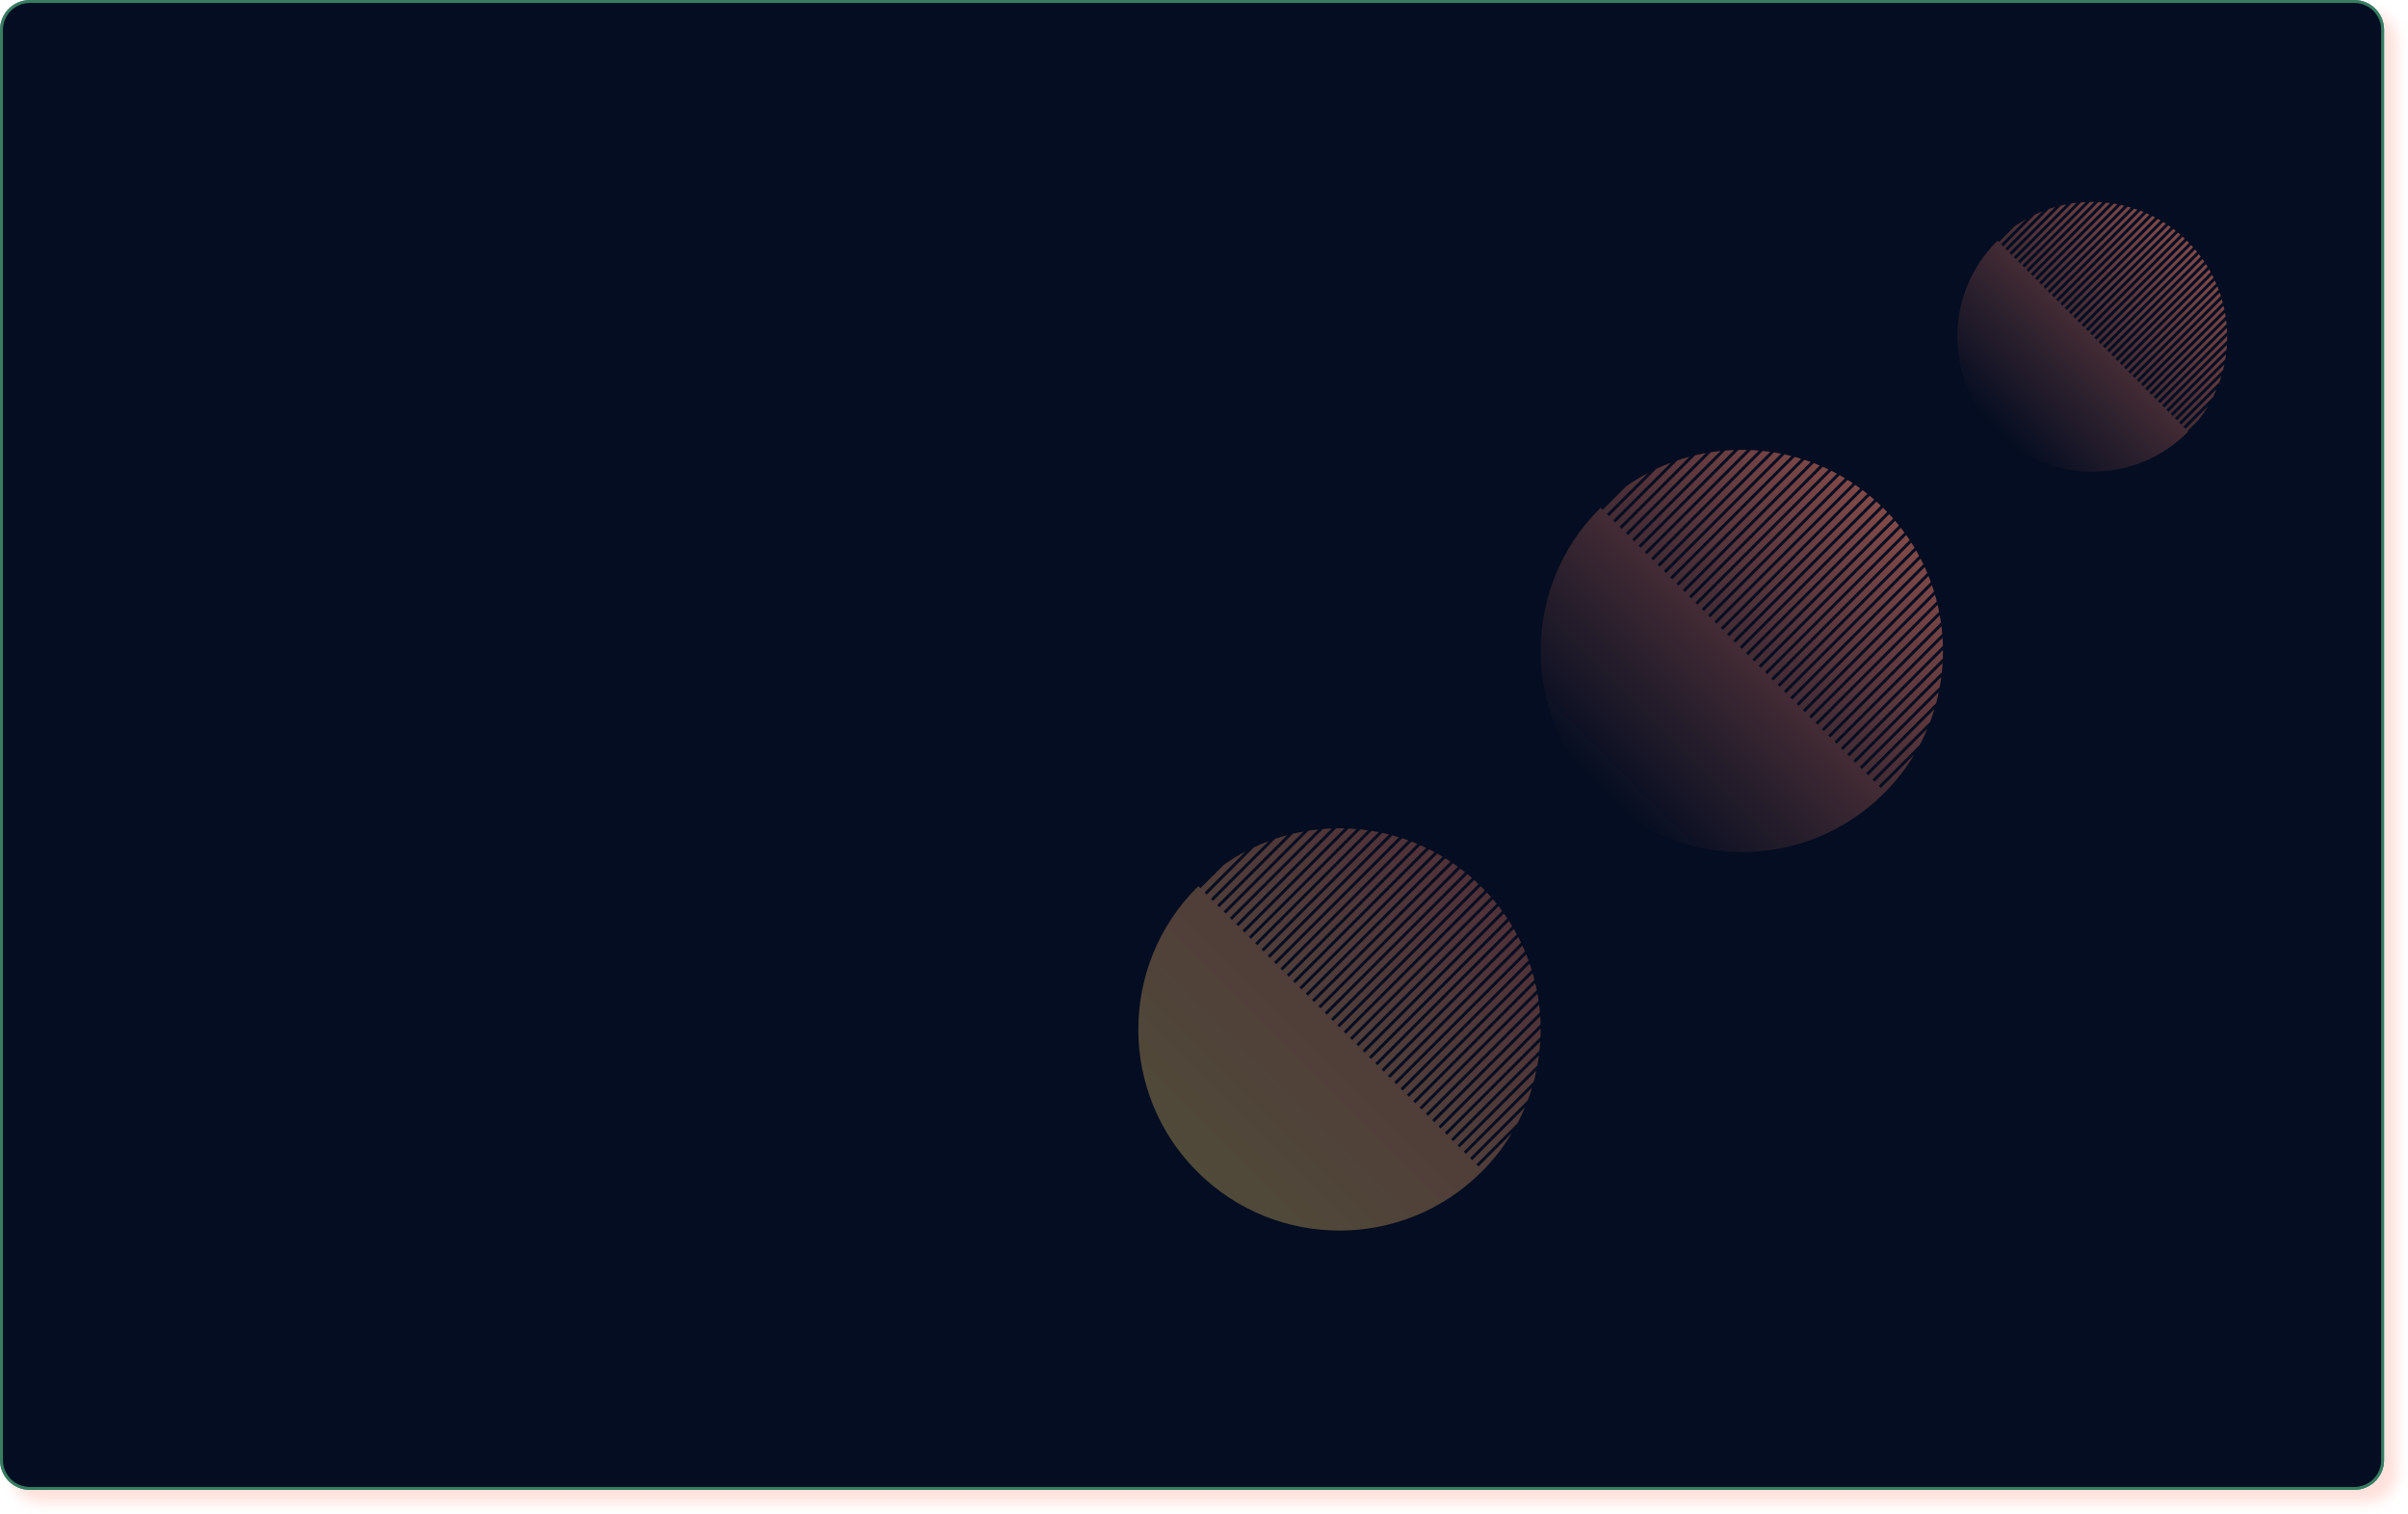
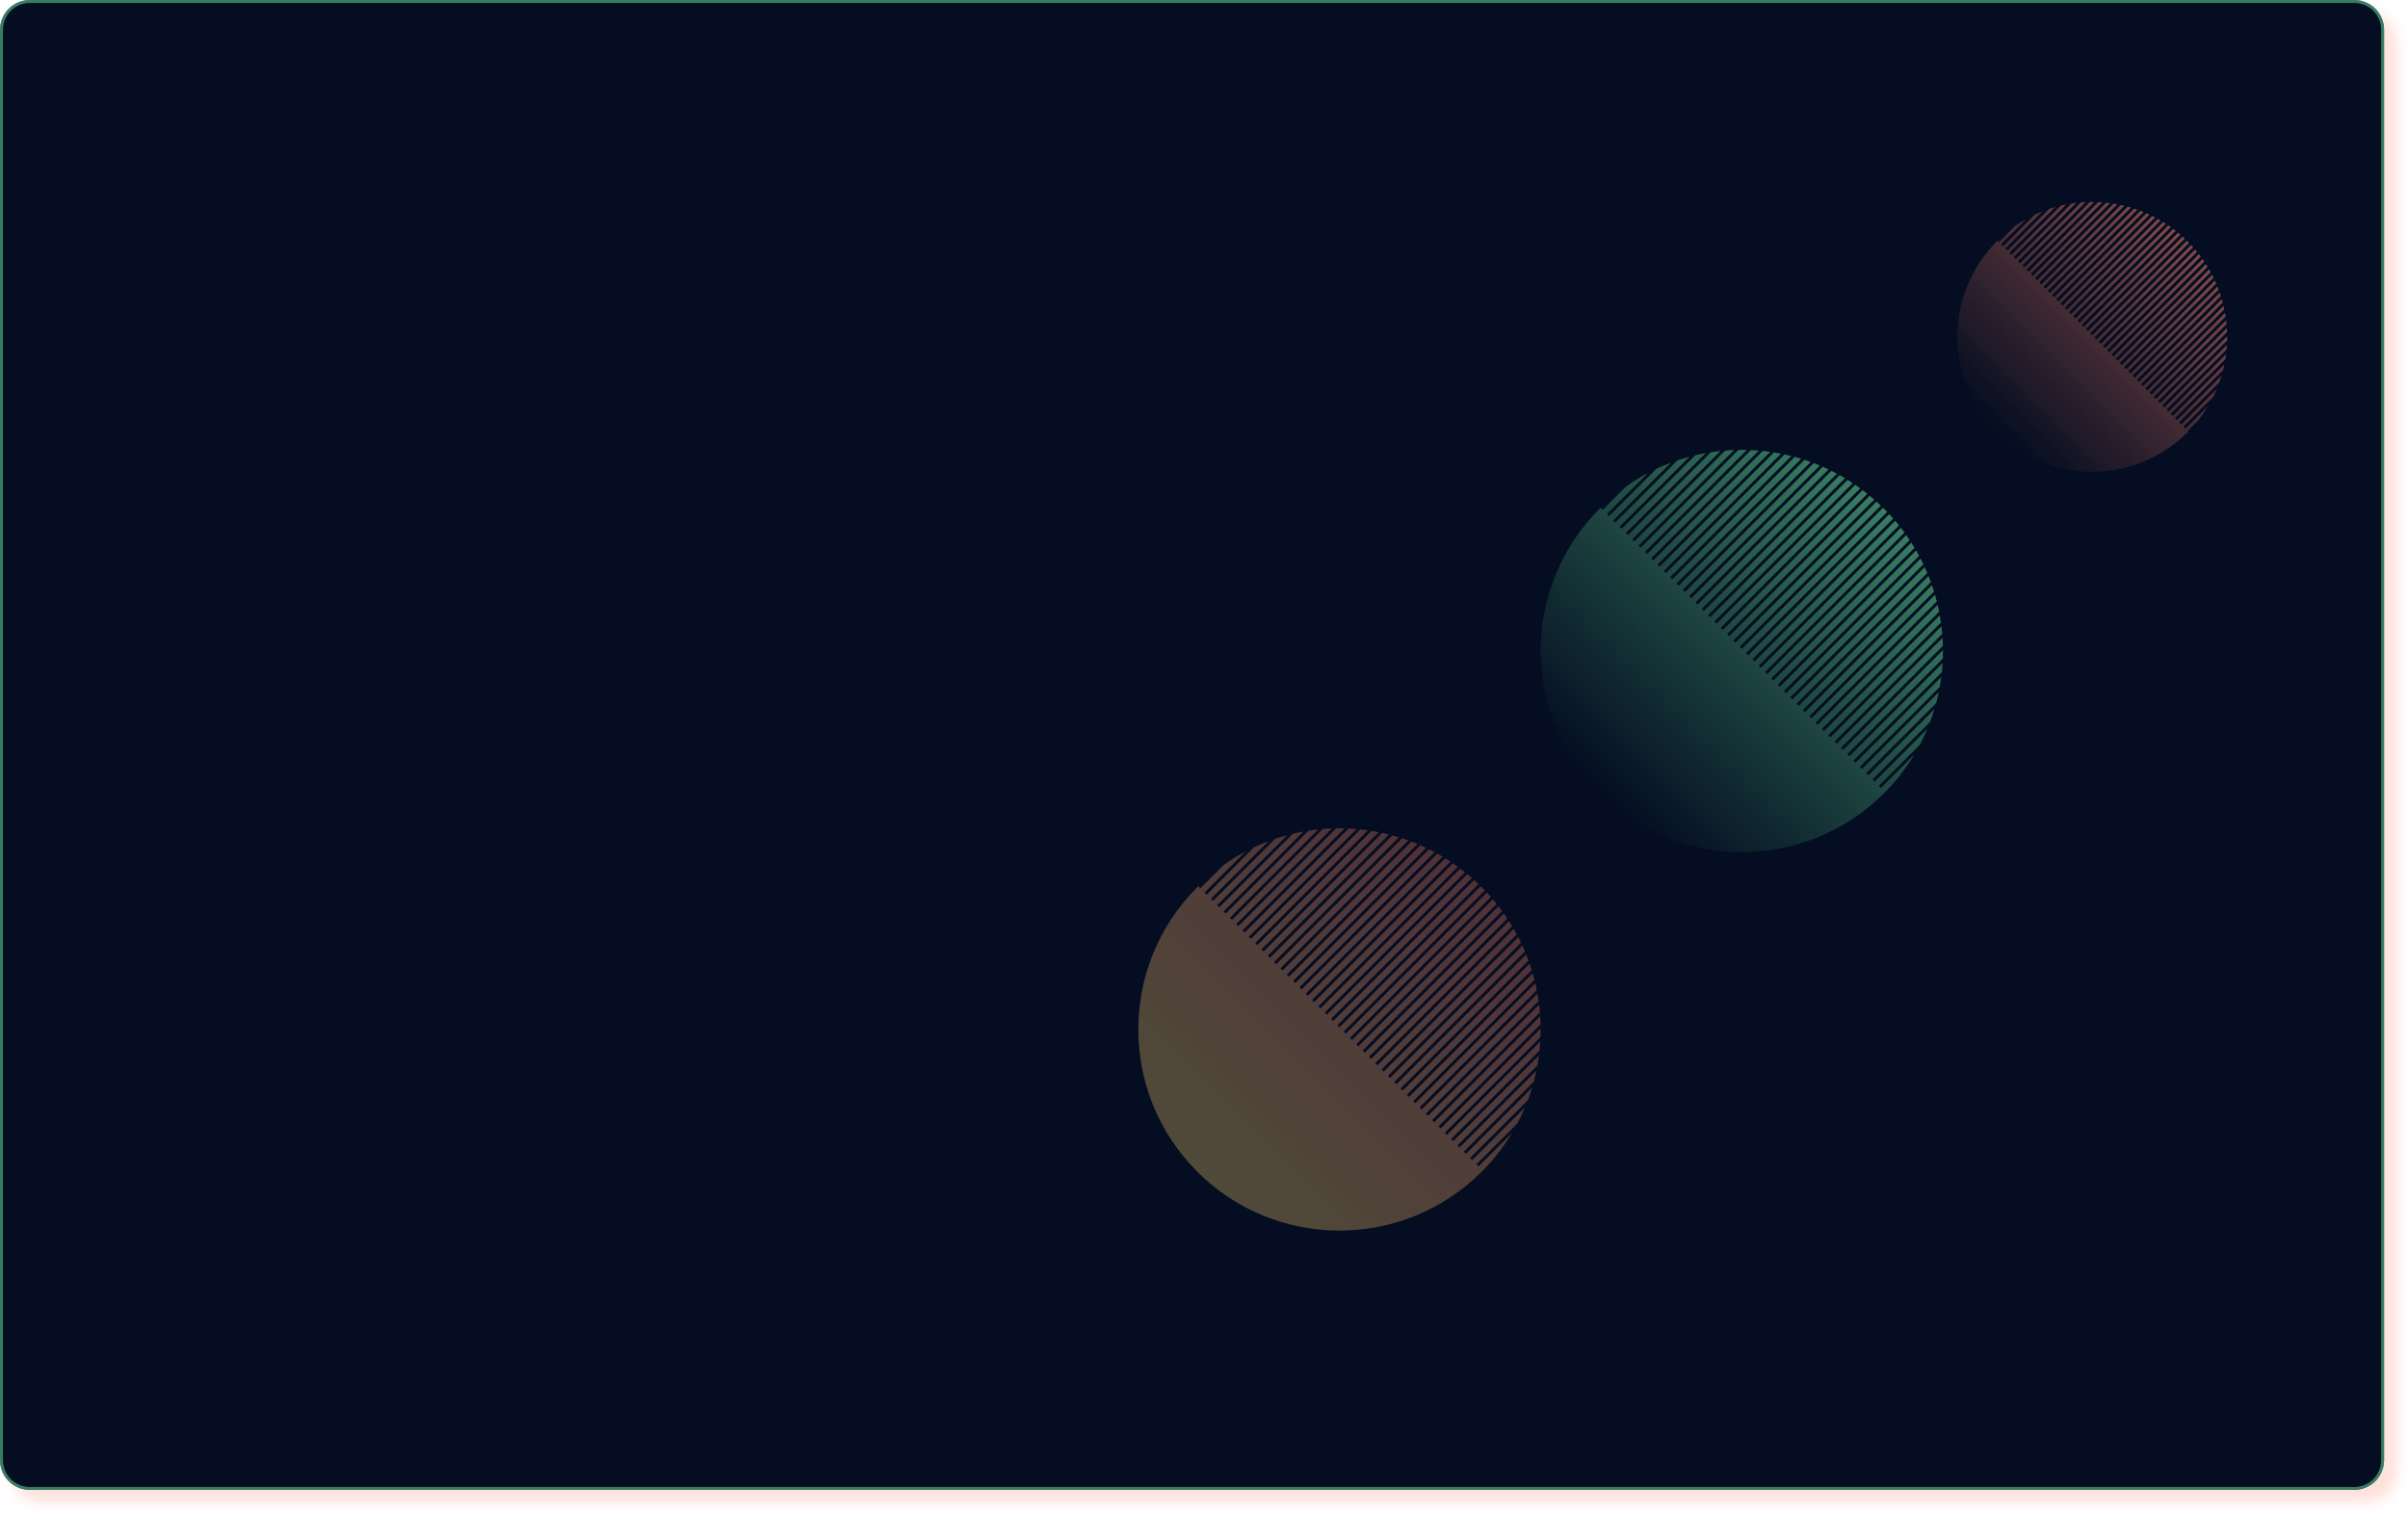
<svg xmlns="http://www.w3.org/2000/svg" width="808" height="508" viewBox="0 0 808 508" fill="none">
  <g filter="url(#filter0_d)">
    <rect width="800" height="500" rx="10" fill="#040D21" />
    <rect x="0.5" y="0.5" width="799" height="499" rx="9.5" stroke="url(#paint0_linear)" stroke-opacity="0.5" />
  </g>
  <path fill-rule="evenodd" clip-rule="evenodd" d="M632.189 170.73C632.544 171.084 632.893 171.442 633.238 171.802L585.874 219.167L586.581 219.874L633.925 172.53C634.381 173.02 634.828 173.516 635.267 174.016L587.995 221.288L588.702 221.995L635.922 174.775C636.357 175.287 636.784 175.803 637.201 176.324L590.116 223.409L590.823 224.116L637.825 177.115C638.239 177.648 638.644 178.186 639.04 178.728L592.238 225.53L592.945 226.238L639.631 179.551C640.023 180.107 640.407 180.666 640.78 181.23L594.359 227.652L595.066 228.359L641.338 182.087C641.709 182.665 642.069 183.247 642.42 183.833L596.48 229.773L597.187 230.48L642.944 184.724C643.291 185.325 643.628 185.931 643.956 186.54L598.602 231.894L599.309 232.602L644.444 187.466C644.767 188.092 645.08 188.722 645.383 189.356L600.723 234.016L601.43 234.723L645.834 190.319C646.133 190.97 646.42 191.626 646.697 192.284L602.844 236.137L603.551 236.844L647.109 193.287C647.381 193.965 647.642 194.647 647.891 195.333L604.966 238.258L605.673 238.966L648.261 196.377C648.506 197.084 648.738 197.795 648.958 198.509L607.087 240.38L607.794 241.087L649.284 199.597C649.498 200.336 649.699 201.077 649.888 201.822L609.208 242.501L609.915 243.208L650.165 202.958C650.347 203.731 650.514 204.506 650.668 205.284L611.329 244.622L612.037 245.329L650.893 206.473C651.038 207.284 651.169 208.096 651.285 208.91L613.451 246.744L614.158 247.451L651.45 210.159C651.555 211.011 651.644 211.865 651.717 212.721L615.572 248.865L616.279 249.572L651.815 214.036C651.874 214.937 651.915 215.84 651.938 216.742L617.693 250.986L618.401 251.693L651.959 218.135C651.963 219.094 651.947 220.053 651.911 221.011L619.815 253.108L620.522 253.815L651.839 222.497C651.778 223.526 651.693 224.554 651.585 225.58L621.936 255.229L622.643 255.936L651.397 227.183C651.252 228.302 651.079 229.418 650.878 230.53L624.057 257.35L624.764 258.057L650.536 232.286C650.277 233.529 649.983 234.767 649.653 235.997L626.179 259.472L626.886 260.179L649.091 237.974C648.658 239.41 648.177 240.835 647.647 242.246L628.3 261.593L629.007 262.3L646.715 244.593C645.953 246.408 645.109 248.197 644.182 249.954L630.421 263.714L631.128 264.421L642.354 253.196C639.571 257.827 636.182 262.196 632.189 266.189C605.829 292.55 563.09 292.55 536.73 266.189C510.369 239.829 510.369 197.09 536.73 170.73C536.848 170.612 536.966 170.494 537.085 170.377L537.79 171.083L545.668 163.206C548.024 161.548 550.462 160.058 552.965 158.737L539.205 172.497L539.912 173.205L555.783 157.333C557.391 156.579 559.022 155.892 560.673 155.272L541.326 174.619L542.033 175.326L562.869 154.49C564.209 154.038 565.561 153.631 566.921 153.266L543.447 176.74L544.154 177.447L568.814 152.788C570 152.507 571.192 152.258 572.389 152.041L545.569 178.861L546.276 179.569L574.088 151.756C575.169 151.589 576.253 151.448 577.339 151.334L547.69 180.983L548.397 181.69L578.899 151.187C579.901 151.105 580.904 151.045 581.908 151.007L549.811 183.104L550.518 183.811L583.361 150.968C584.3 150.953 585.238 150.957 586.177 150.981L551.933 185.225L552.64 185.933L587.543 151.029C588.429 151.07 589.314 151.127 590.198 151.202L554.054 187.347L554.761 188.054L591.49 151.324C592.331 151.412 593.171 151.515 594.009 151.634L556.175 189.468L556.882 190.175L595.237 151.82C596.038 151.949 596.838 152.093 597.635 152.251L558.296 191.589L559.004 192.296L598.807 152.493C599.573 152.659 600.336 152.839 601.097 153.031L560.418 193.711L561.125 194.418L602.217 153.325C602.951 153.525 603.682 153.736 604.41 153.961L562.539 195.832L563.246 196.539L605.483 154.302C606.187 154.532 606.888 154.774 607.586 155.028L564.66 197.953L565.368 198.66L608.616 155.412C609.292 155.671 609.965 155.941 610.635 156.222L566.782 200.075L567.489 200.782L611.624 156.647C612.274 156.932 612.921 157.229 613.563 157.536L568.903 202.196L569.61 202.903L614.514 157.999C615.14 158.31 615.761 158.631 616.379 158.963L571.024 204.317L571.731 205.024L617.293 159.463C617.895 159.798 618.492 160.144 619.086 160.499L573.146 206.439L573.853 207.146L619.965 161.034C620.544 161.393 621.118 161.761 621.688 162.139L575.267 208.56L575.974 209.267L622.533 162.708C623.09 163.089 623.643 163.479 624.19 163.879L577.388 210.681L578.095 211.388L625.003 164.481C625.538 164.884 626.069 165.297 626.595 165.718L579.51 212.803L580.217 213.51L627.374 166.352C627.889 166.777 628.398 167.21 628.903 167.652L581.631 214.924L582.338 215.631L629.651 168.318C630.145 168.764 630.633 169.218 631.117 169.681L583.752 217.045L584.459 217.752L631.834 170.377C631.953 170.494 632.071 170.612 632.189 170.73Z" fill="url(#paint1_linear)" fill-opacity="0.5" />
  <path fill-rule="evenodd" clip-rule="evenodd" d="M670.018 81.018C670.097 80.939 670.177 80.86 670.256 80.782L670.73 81.255L676.014 75.971C677.272 75.085 678.565 74.272 679.888 73.529L671.446 81.971L672.153 82.678L682.8 72.032C683.631 71.642 684.473 71.278 685.322 70.941L672.869 83.394L673.576 84.102L687.553 70.124C688.241 69.892 688.933 69.678 689.629 69.481L674.292 84.817L674.999 85.525L691.541 68.983C692.147 68.839 692.756 68.707 693.366 68.589L675.715 86.24L676.422 86.948L695.079 68.29C695.63 68.205 696.183 68.13 696.736 68.065L677.138 87.663L677.845 88.371L698.307 67.909C698.817 67.867 699.328 67.834 699.839 67.809L678.561 89.087L679.268 89.794L701.3 67.762C701.777 67.754 702.255 67.754 702.732 67.761L679.984 90.51L680.691 91.217L704.105 67.803C704.555 67.823 705.006 67.85 705.455 67.884L681.407 91.933L682.114 92.64L706.753 68.001C707.18 68.045 707.607 68.096 708.033 68.152L682.83 93.356L683.537 94.063L709.266 68.333C709.673 68.399 710.08 68.47 710.485 68.547L684.253 94.779L684.96 95.486L711.661 68.785C712.05 68.869 712.438 68.959 712.825 69.053L685.676 96.202L686.383 96.909L713.949 69.343C714.321 69.444 714.693 69.55 715.063 69.661L687.099 97.625L687.806 98.332L716.14 69.998C716.497 70.115 716.853 70.236 717.208 70.362L688.522 99.048L689.229 99.755L718.241 70.743C718.584 70.874 718.926 71.01 719.267 71.149L689.945 100.471L690.652 101.178L720.259 71.571C720.589 71.716 720.917 71.865 721.244 72.018L691.368 101.894L692.075 102.601L722.198 72.478C722.515 72.636 722.831 72.798 723.145 72.963L692.791 103.317L693.498 104.024L724.062 73.46C724.367 73.63 724.671 73.804 724.973 73.982L694.214 104.74L694.921 105.447L725.854 74.514C726.148 74.696 726.44 74.881 726.73 75.07L695.637 106.163L696.344 106.87L727.578 75.637C727.86 75.83 728.14 76.027 728.419 76.227L697.06 107.586L697.768 108.293L729.234 76.827C729.505 77.031 729.775 77.239 730.043 77.45L698.483 109.009L699.191 109.716L730.825 78.082C731.086 78.297 731.344 78.515 731.601 78.737L699.906 110.432L700.614 111.139L732.352 79.4C732.602 79.626 732.851 79.855 733.097 80.088L701.33 111.855L702.037 112.562L733.817 80.782C733.896 80.86 733.976 80.939 734.055 81.018C734.215 81.178 734.373 81.339 734.53 81.501L702.753 113.278L703.46 113.985L735.219 82.226C735.45 82.474 735.677 82.724 735.901 82.976L704.176 114.701L704.883 115.408L736.559 83.732C736.779 83.991 736.996 84.251 737.209 84.514L705.599 116.124L706.306 116.831L737.835 85.302C738.045 85.571 738.251 85.843 738.453 86.116L707.022 117.547L707.729 118.254L739.047 86.936C739.245 87.217 739.44 87.499 739.632 87.783L708.445 118.97L709.152 119.677L740.192 88.637C740.38 88.929 740.563 89.223 740.743 89.518L709.868 120.393L710.575 121.1L741.269 90.406C741.445 90.71 741.617 91.015 741.785 91.322L711.291 121.816L711.998 122.523L742.276 92.246C742.439 92.562 742.599 92.88 742.754 93.199L712.714 123.239L713.421 123.946L743.208 94.159C743.359 94.488 743.506 94.819 743.648 95.151L714.137 124.662L714.844 125.369L744.063 96.15C744.201 96.493 744.334 96.837 744.463 97.182L715.56 126.085L716.267 126.793L744.836 98.223C744.96 98.58 745.079 98.939 745.193 99.299L716.983 127.508L717.69 128.216L745.522 100.383C745.63 100.756 745.734 101.13 745.832 101.505L718.406 128.931L719.113 129.639L746.114 102.638C746.205 103.028 746.292 103.419 746.373 103.811L719.829 130.355L720.536 131.062L746.602 104.996C746.675 105.405 746.743 105.814 746.805 106.225L721.252 131.778L721.959 132.485L746.976 107.468C747.029 107.898 747.075 108.329 747.116 108.76L722.675 133.201L723.382 133.908L747.221 110.069C747.25 110.523 747.273 110.978 747.289 111.433L724.098 134.624L724.805 135.331L747.317 112.819C747.319 113.302 747.314 113.785 747.301 114.267L725.521 136.047L726.228 136.754L747.237 115.745C747.206 116.263 747.166 116.78 747.118 117.296L726.944 137.47L727.651 138.177L746.94 118.888C746.867 119.45 746.784 120.011 746.69 120.57L728.367 138.893L729.074 139.6L746.362 122.312C746.233 122.934 746.09 123.554 745.934 124.172L729.79 140.316L730.497 141.023L745.393 126.127C745.178 126.842 744.944 127.553 744.693 128.259L731.213 141.739L731.92 142.446L743.799 130.567C743.426 131.458 743.022 132.339 742.59 133.209L732.636 143.162L733.343 143.869L740.874 136.339C739.922 137.922 738.865 139.46 737.703 140.942L734.059 144.585L734.291 144.817C734.213 144.896 734.134 144.976 734.055 145.055C716.372 162.738 687.702 162.738 670.018 145.055C652.335 127.372 652.335 98.701 670.018 81.018Z" fill="url(#paint2_linear)" fill-opacity="0.5" />
  <path fill-rule="evenodd" clip-rule="evenodd" d="M497.189 297.73C497.544 298.084 497.893 298.442 498.238 298.802L450.874 346.167L451.581 346.874L498.925 299.53C499.381 300.02 499.828 300.516 500.267 301.016L452.995 348.288L453.702 348.995L500.922 301.775C501.357 302.287 501.784 302.803 502.201 303.324L455.116 350.409L455.823 351.116L502.825 304.115C503.239 304.648 503.644 305.186 504.04 305.728L457.238 352.53L457.945 353.238L504.631 306.551C505.023 307.107 505.407 307.666 505.78 308.23L459.359 354.652L460.066 355.359L506.338 309.087C506.709 309.665 507.069 310.247 507.42 310.833L461.48 356.773L462.187 357.48L507.944 311.724C508.291 312.325 508.628 312.931 508.956 313.54L463.602 358.894L464.309 359.602L509.444 314.466C509.767 315.092 510.08 315.722 510.383 316.356L465.723 361.016L466.43 361.723L510.834 317.319C511.133 317.97 511.42 318.626 511.697 319.284L467.844 363.137L468.551 363.844L512.109 320.287C512.381 320.965 512.642 321.647 512.891 322.333L469.966 365.258L470.673 365.966L513.261 323.377C513.506 324.084 513.738 324.795 513.958 325.509L472.087 367.38L472.794 368.087L514.284 326.597C514.498 327.336 514.699 328.077 514.888 328.822L474.208 369.501L474.915 370.208L515.165 329.958C515.347 330.731 515.514 331.506 515.668 332.284L476.329 371.622L477.037 372.329L515.893 333.473C516.038 334.284 516.169 335.096 516.285 335.91L478.451 373.744L479.158 374.451L516.45 337.159C516.555 338.011 516.644 338.865 516.717 339.721L480.572 375.865L481.279 376.572L516.815 341.036C516.874 341.937 516.915 342.84 516.938 343.742L482.693 377.986L483.401 378.693L516.959 345.135C516.963 346.094 516.947 347.053 516.911 348.011L484.815 380.108L485.522 380.815L516.839 349.497C516.778 350.526 516.693 351.554 516.585 352.58L486.936 382.229L487.643 382.936L516.397 354.183C516.252 355.302 516.079 356.418 515.878 357.53L489.057 384.35L489.764 385.057L515.536 359.286C515.277 360.529 514.983 361.767 514.653 362.997L491.179 386.472L491.886 387.179L514.091 364.974C513.658 366.41 513.177 367.835 512.647 369.246L493.3 388.593L494.007 389.3L511.715 371.593C510.953 373.408 510.109 375.197 509.182 376.954L495.421 390.714L496.128 391.421L507.354 380.196C504.571 384.827 501.182 389.196 497.189 393.189C470.829 419.55 428.09 419.55 401.73 393.189C375.369 366.829 375.369 324.09 401.73 297.73C401.848 297.612 401.966 297.494 402.085 297.377L402.79 298.083L410.668 290.206C413.024 288.548 415.462 287.058 417.965 285.737L404.205 299.497L404.912 300.205L420.783 284.333C422.391 283.579 424.022 282.892 425.673 282.272L406.326 301.619L407.033 302.326L427.869 281.49C429.209 281.038 430.561 280.631 431.921 280.266L408.447 303.74L409.154 304.447L433.814 279.788C435 279.507 436.192 279.258 437.389 279.041L410.569 305.861L411.276 306.569L439.088 278.756C440.169 278.589 441.253 278.448 442.339 278.334L412.69 307.983L413.397 308.69L443.899 278.187C444.901 278.105 445.904 278.045 446.908 278.007L414.811 310.104L415.518 310.811L448.361 277.968C449.3 277.953 450.238 277.957 451.177 277.981L416.933 312.225L417.64 312.933L452.543 278.029C453.429 278.07 454.314 278.127 455.198 278.202L419.054 314.347L419.761 315.054L456.49 278.324C457.331 278.412 458.171 278.515 459.009 278.634L421.175 316.468L421.882 317.175L460.237 278.82C461.038 278.949 461.838 279.093 462.635 279.251L423.296 318.589L424.004 319.296L463.807 279.493C464.573 279.659 465.336 279.839 466.097 280.031L425.418 320.711L426.125 321.418L467.217 280.325C467.951 280.525 468.682 280.736 469.41 280.961L427.539 322.832L428.246 323.539L470.483 281.302C471.187 281.532 471.888 281.774 472.586 282.028L429.66 324.953L430.368 325.66L473.616 282.412C474.292 282.671 474.965 282.941 475.635 283.222L431.782 327.075L432.489 327.782L476.624 283.647C477.274 283.932 477.921 284.229 478.563 284.536L433.903 329.196L434.61 329.903L479.514 284.999C480.14 285.31 480.761 285.631 481.379 285.963L436.024 331.317L436.731 332.024L482.293 286.463C482.895 286.798 483.492 287.144 484.086 287.499L438.146 333.439L438.853 334.146L484.965 288.034C485.544 288.393 486.118 288.761 486.688 289.139L440.267 335.56L440.974 336.267L487.533 289.708C488.09 290.089 488.643 290.479 489.19 290.879L442.388 337.681L443.095 338.388L490.003 291.481C490.538 291.884 491.069 292.297 491.595 292.718L444.51 339.803L445.217 340.51L492.374 293.352C492.889 293.777 493.398 294.21 493.903 294.652L446.631 341.924L447.338 342.631L494.651 295.318C495.145 295.764 495.633 296.218 496.117 296.681L448.752 344.045L449.459 344.752L496.834 297.377C496.953 297.494 497.071 297.612 497.189 297.73Z" fill="url(#paint3_linear)" fill-opacity="0.3" />
  <defs>
    <filter id="filter0_d" x="0" y="0" width="808" height="508" filterUnits="userSpaceOnUse" color-interpolation-filters="sRGB">
      <feFlood flood-opacity="0" result="BackgroundImageFix" />
      <feColorMatrix in="SourceAlpha" type="matrix" values="0 0 0 0 0 0 0 0 0 0 0 0 0 0 0 0 0 0 127 0" result="hardAlpha" />
      <feOffset dx="4" dy="4" />
      <feGaussianBlur stdDeviation="2" />
      <feComposite in2="hardAlpha" operator="out" />
      <feColorMatrix type="matrix" values="0 0 0 0 1 0 0 0 0 0.522 0 0 0 0 0.431 0 0 0 0.25 0" />
      <feBlend mode="normal" in2="BackgroundImageFix" result="effect1_dropShadow" />
      <feBlend mode="normal" in="SourceGraphic" in2="effect1_dropShadow" result="shape" />
    </filter>
    <linearGradient id="paint0_linear" x1="0" y1="250" x2="800" y2="250" gradientUnits="userSpaceOnUse">
      <stop stop-color="#6beea2" />
      <stop offset="1" stop-color="#6beea2" />
    </linearGradient>
    <linearGradient id="paint1_linear" x1="632.543" y1="171.083" x2="537.083" y2="266.543" gradientUnits="userSpaceOnUse">
-       <stop stop-color="#FF856E" />
-       <stop offset="1" stop-color="#FF856E" stop-opacity="0" />
+       <stop stop-color="#6beea2" />
+       <stop offset="1" stop-color="#6beea2" stop-opacity="0" />
    </linearGradient>
    <linearGradient id="paint2_linear" x1="734.292" y1="81.255" x2="670.255" y2="145.292" gradientUnits="userSpaceOnUse">
      <stop stop-color="#FF856E" />
      <stop offset="1" stop-color="#FF856E" stop-opacity="0" />
    </linearGradient>
    <linearGradient id="paint3_linear" x1="497.543" y1="298.083" x2="401.626" y2="394" gradientUnits="userSpaceOnUse">
      <stop stop-color="#FF856E" />
      <stop offset="1" stop-color="#FFD973" />
    </linearGradient>
  </defs>
</svg>
